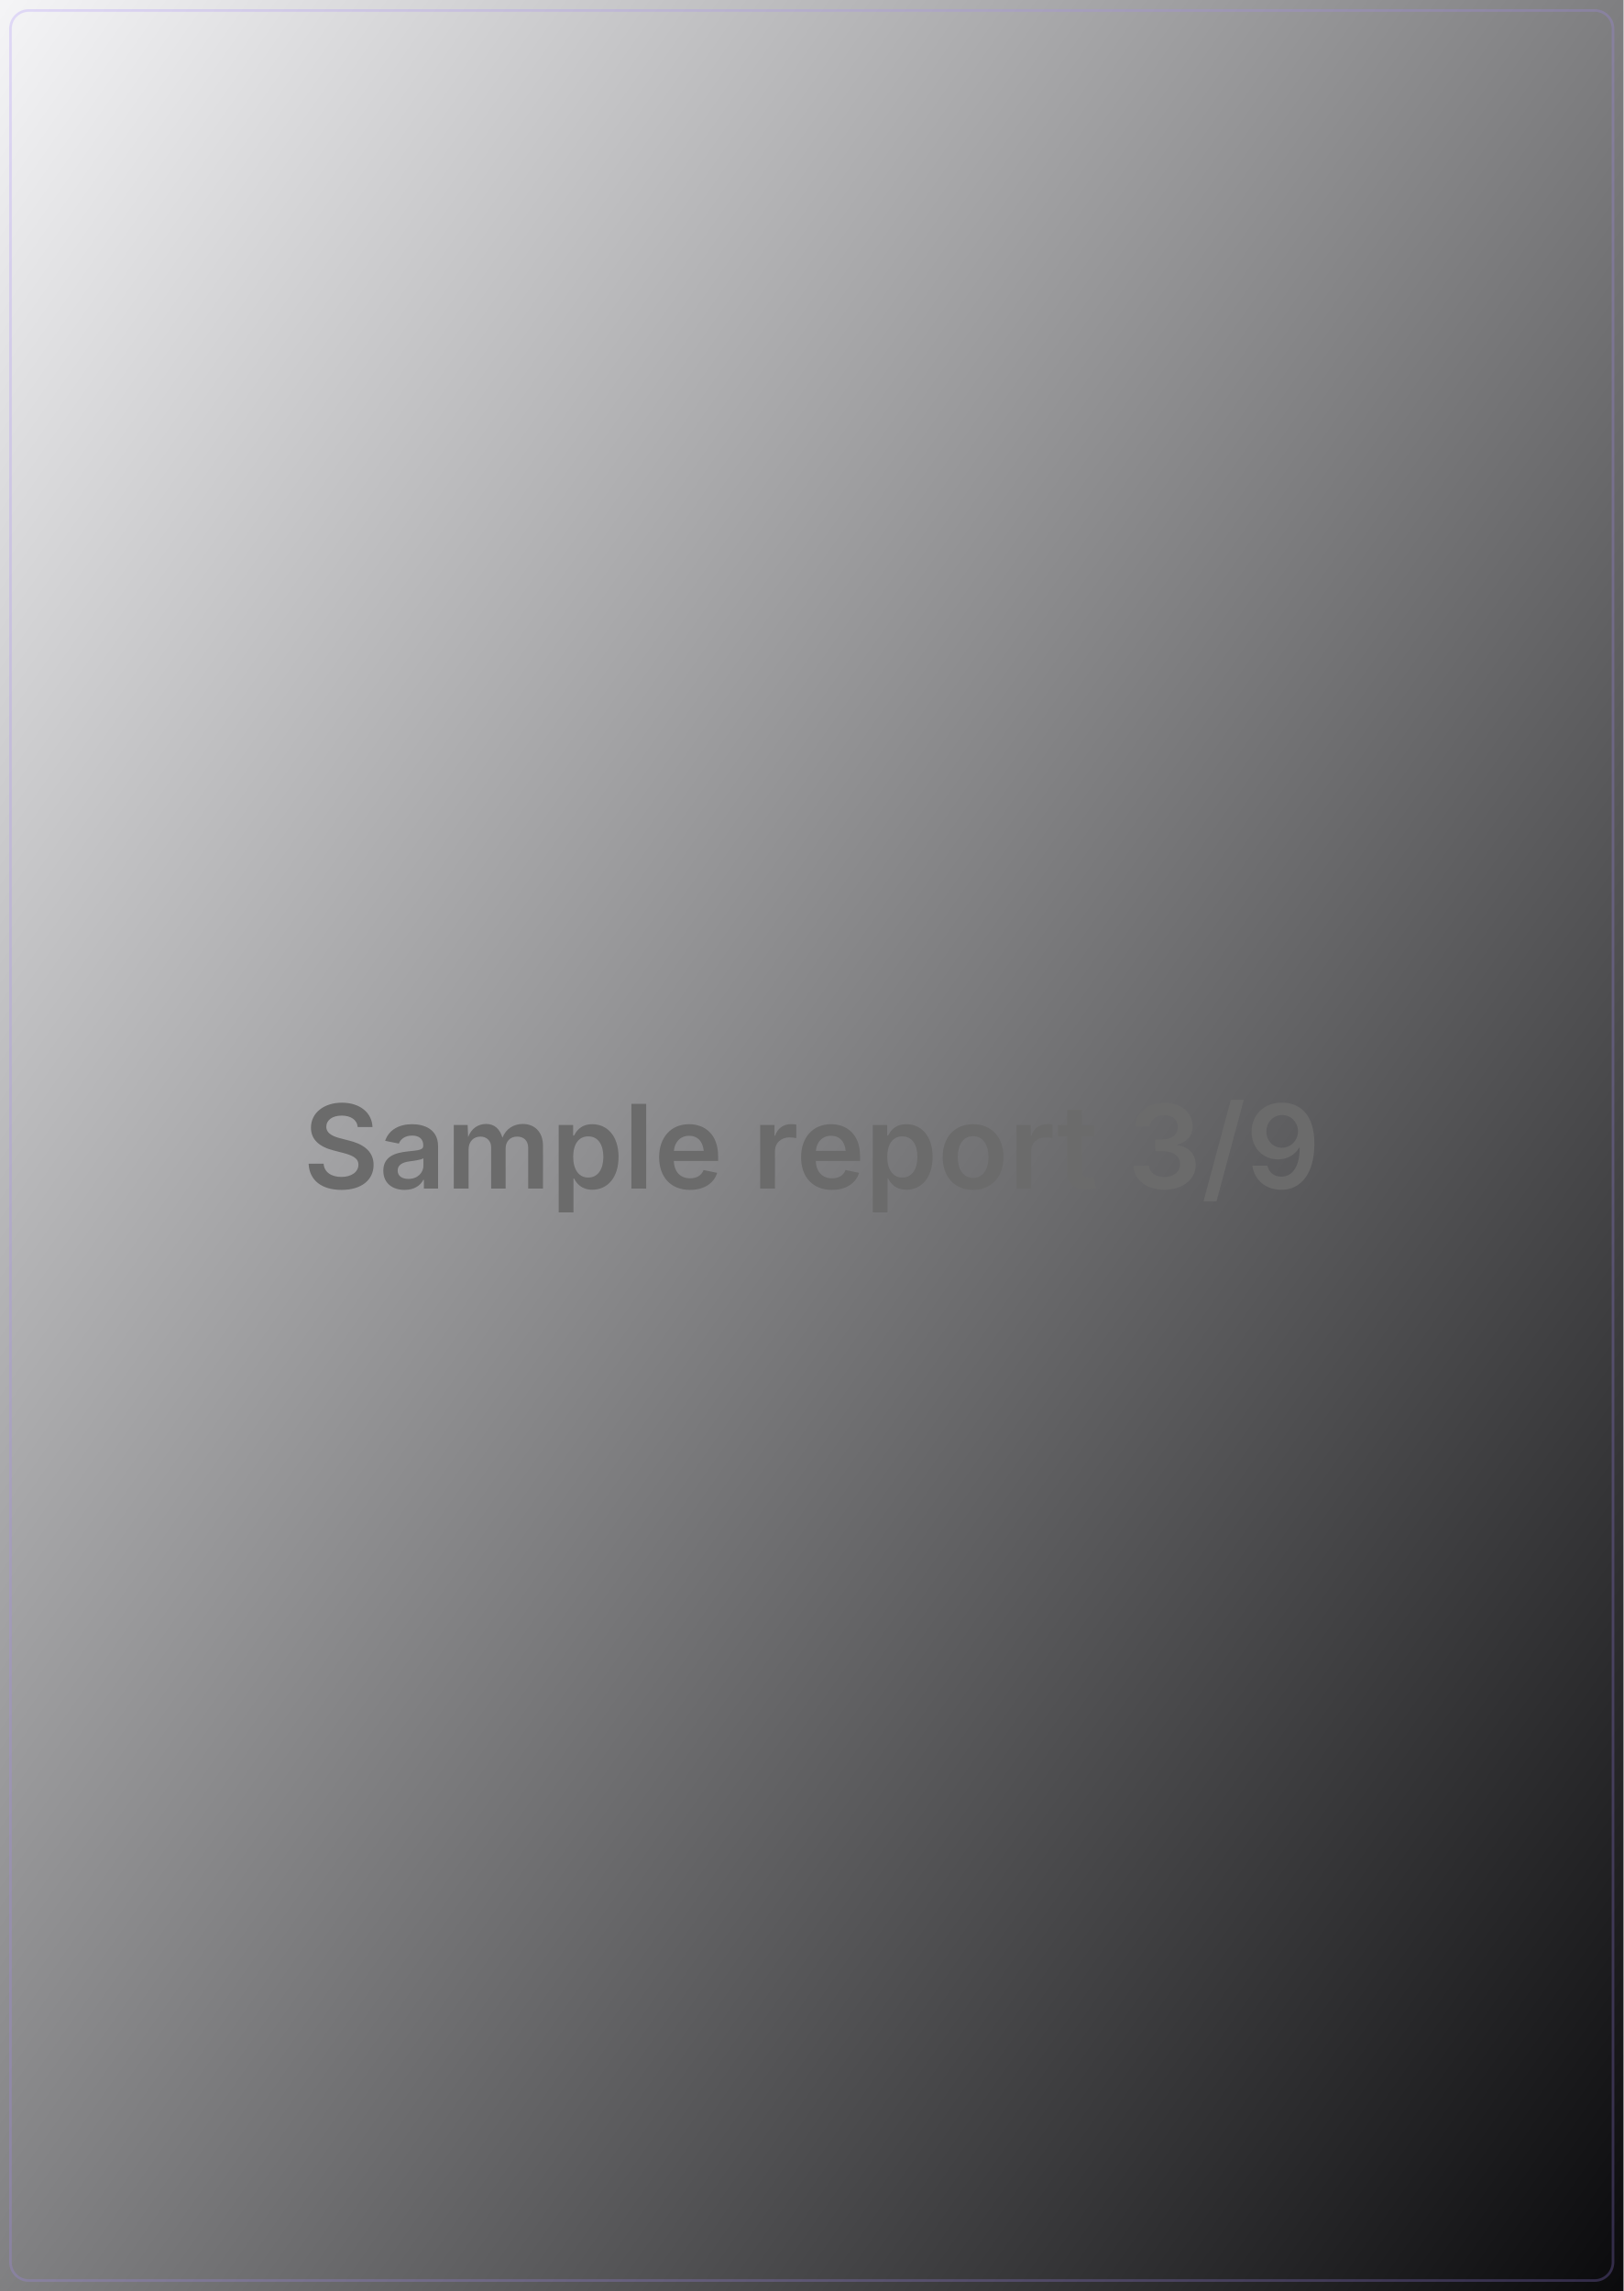
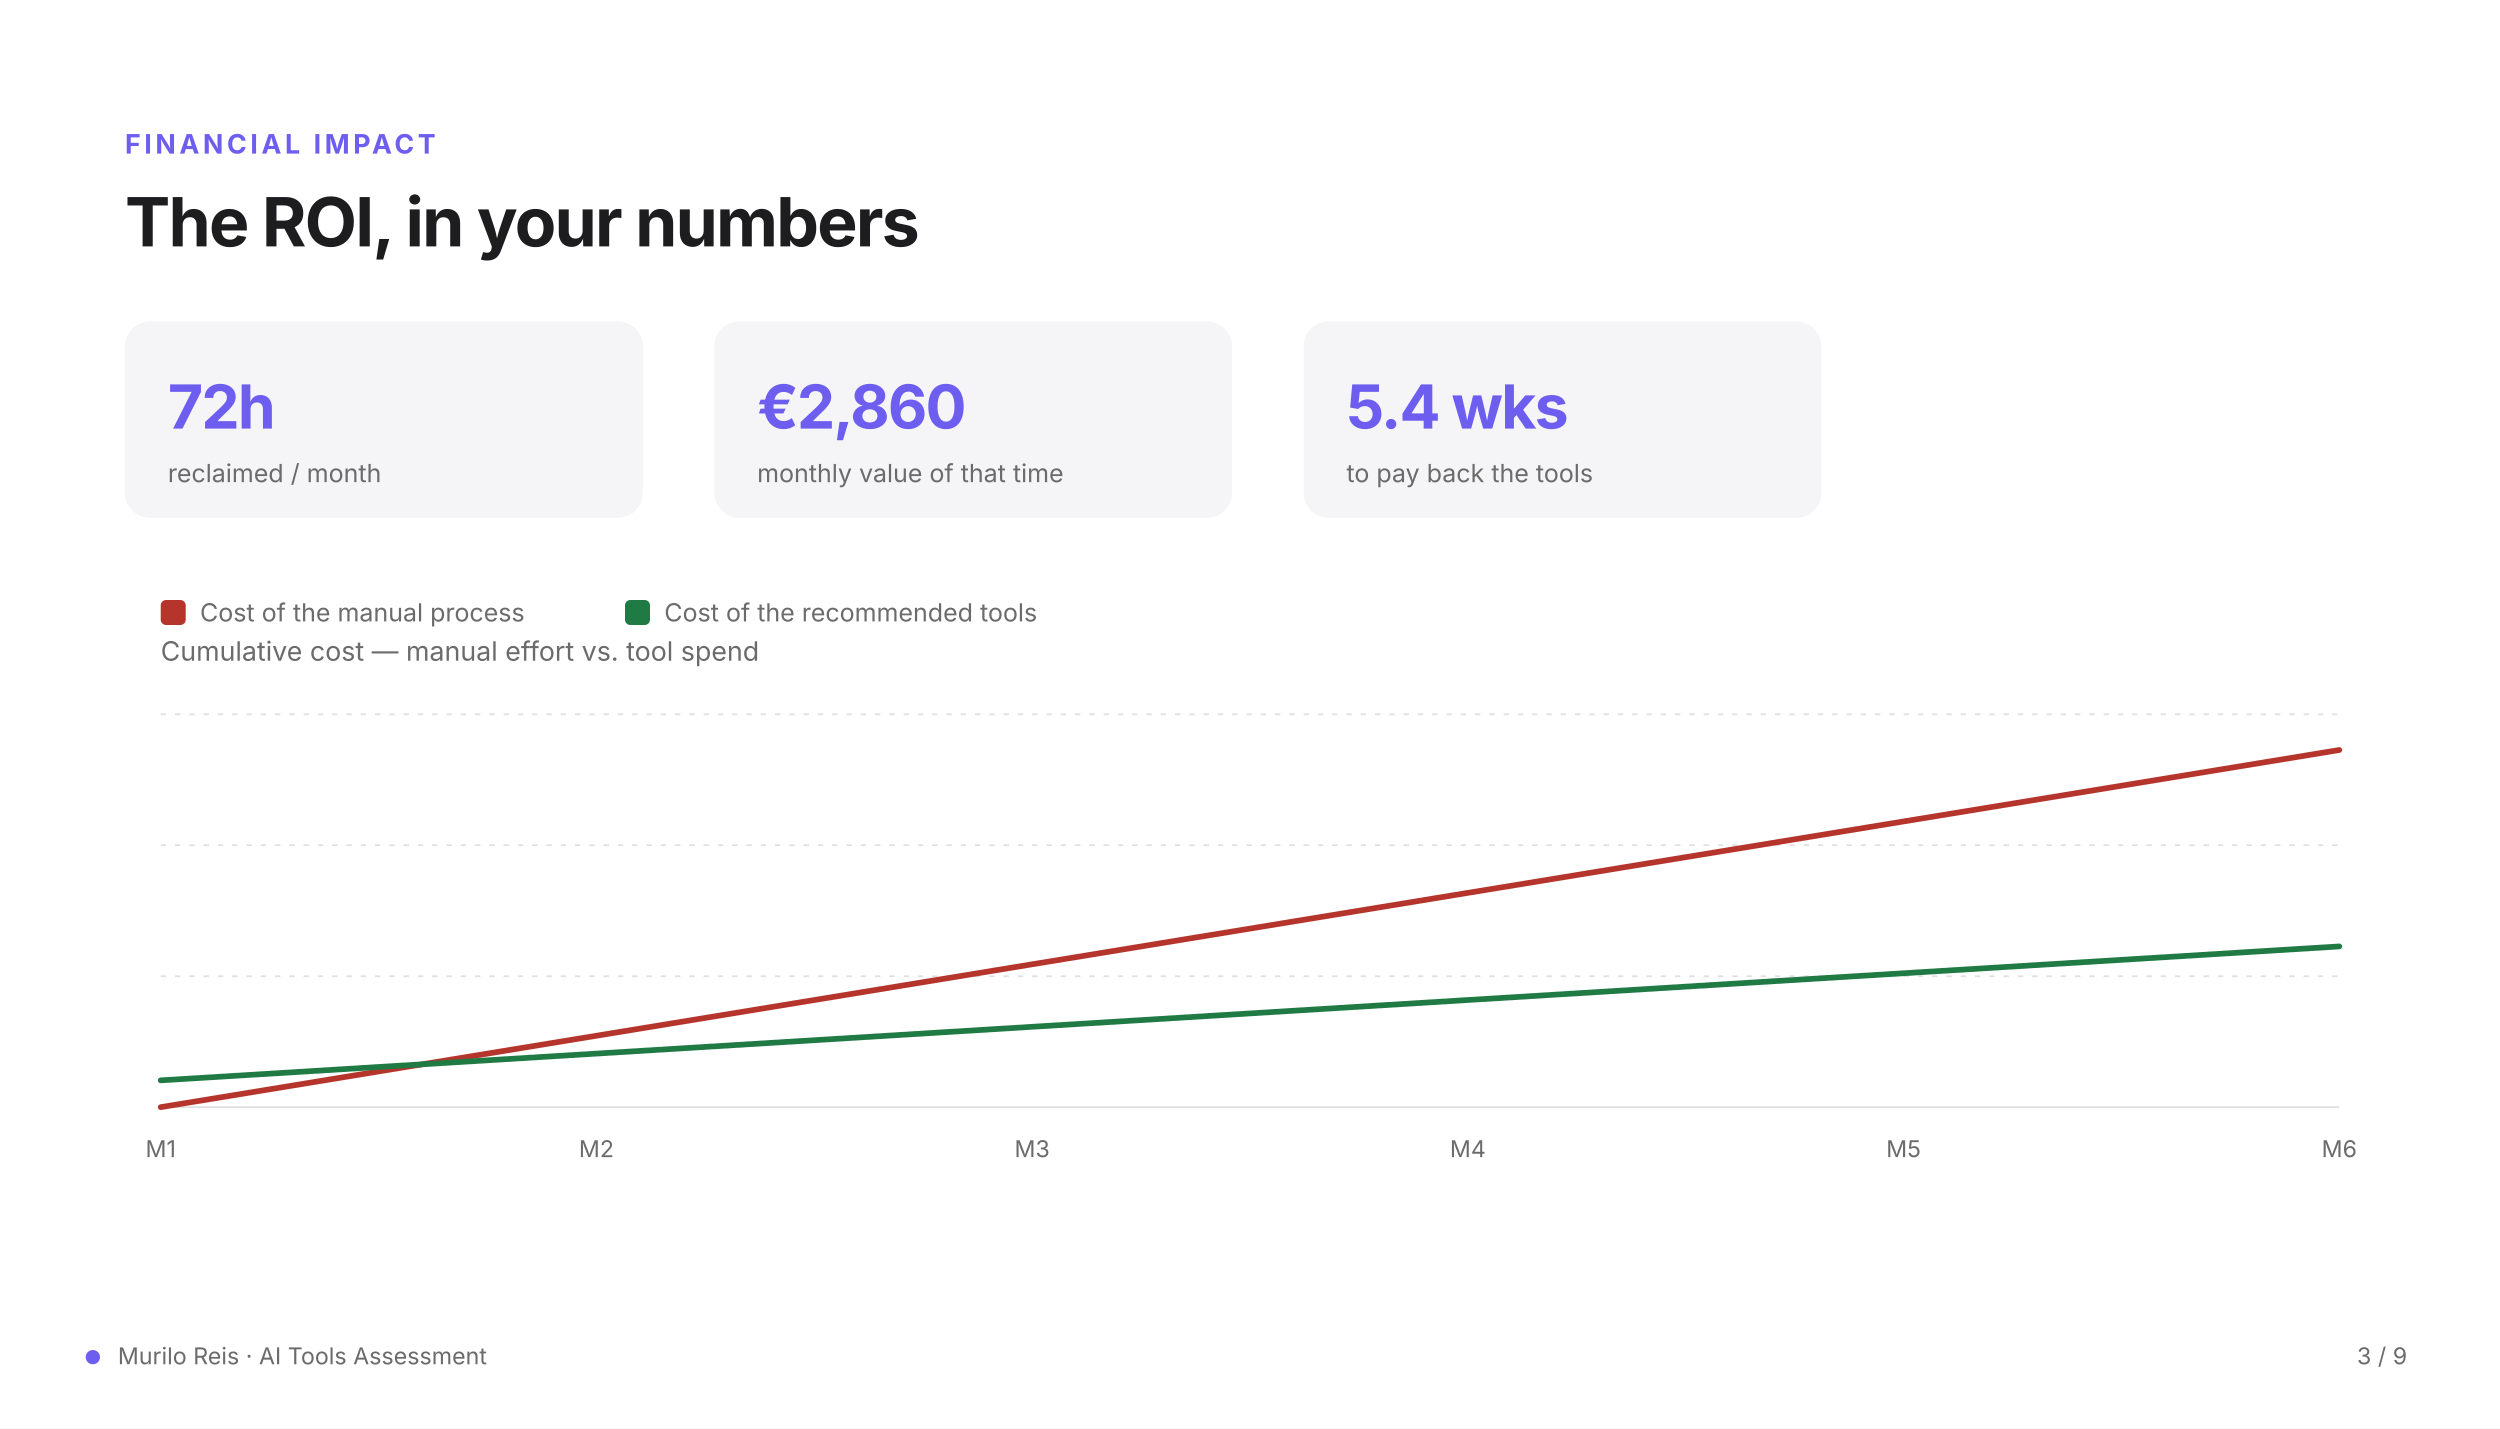
- <svg xmlns="http://www.w3.org/2000/svg" width="1240" height="1750" viewBox="0 0 1240 1750" role="img" aria-label="Sample report 3/9">
-   <defs>
-     <linearGradient id="g" x1="0" y1="0" x2="1" y2="1">
-       <stop offset="0" stop-color="#f5f5f7" />
-       <stop offset="1" stop-color="#0a0a0c" />
-     </linearGradient>
-   </defs>
-   <rect width="1240" height="1750" fill="url(#g)" />
-   <rect x="8" y="8" width="1224" height="1734" fill="none" stroke="#a78bfa" stroke-opacity="0.25" stroke-width="2" rx="14" />
-   <text x="50%" y="50%" fill="#6b6b6b" font-family="Inter,system-ui,sans-serif" font-size="89" font-weight="600" text-anchor="middle" dominant-baseline="middle">Sample report 3/9</text>
+ <svg xmlns="http://www.w3.org/2000/svg" width="1400" height="800" viewBox="0 0 1400 800">
+   <rect width="1400" height="800" fill="#ffffff" />
+   <text x="70" y="86" font-family="Inter, -apple-system, Helvetica, Arial, sans-serif" font-size="15" font-weight="700" letter-spacing="2" fill="#6d5ef0">FINANCIAL IMPACT</text>
+   <text x="70" y="138" font-family="Inter, -apple-system, Helvetica, Arial, sans-serif" font-size="38" font-weight="700" letter-spacing="-1" fill="#1d1d1f">The ROI, in your numbers</text>
+   <rect x="70" y="180" width="290" height="110" rx="14" fill="#f5f5f7" />
+   <text x="94" y="240" font-family="Inter, -apple-system, Helvetica, Arial, sans-serif" font-size="34" font-weight="700" letter-spacing="-1" fill="#6d5ef0">72h</text>
+   <text x="94" y="270" font-family="Inter, -apple-system, Helvetica, Arial, sans-serif" font-size="14" fill="#6b6b6b">reclaimed / month</text>
+   <rect x="400" y="180" width="290" height="110" rx="14" fill="#f5f5f7" />
+   <text x="424" y="240" font-family="Inter, -apple-system, Helvetica, Arial, sans-serif" font-size="34" font-weight="700" letter-spacing="-1" fill="#6d5ef0">€2,860</text>
+   <text x="424" y="270" font-family="Inter, -apple-system, Helvetica, Arial, sans-serif" font-size="14" fill="#6b6b6b">monthly value of that time</text>
+   <rect x="730" y="180" width="290" height="110" rx="14" fill="#f5f5f7" />
+   <text x="754" y="240" font-family="Inter, -apple-system, Helvetica, Arial, sans-serif" font-size="34" font-weight="700" letter-spacing="-1" fill="#6d5ef0">5.4 wks</text>
+   <text x="754" y="270" font-family="Inter, -apple-system, Helvetica, Arial, sans-serif" font-size="14" fill="#6b6b6b">to pay back the tools</text>
+   <text x="90" y="370" font-family="Inter, -apple-system, Helvetica, Arial, sans-serif" font-size="15" fill="#6b6b6b">Cumulative cost — manual effort vs. tool spend</text>
+   <line x1="90" y1="620.0" x2="1310" y2="620.0" stroke="#e0e0e0" stroke-dasharray="0" />
+   <line x1="90" y1="546.7" x2="1310" y2="546.7" stroke="#e0e0e0" stroke-dasharray="3 5" />
+   <line x1="90" y1="473.3" x2="1310" y2="473.3" stroke="#e0e0e0" stroke-dasharray="3 5" />
+   <line x1="90" y1="400.0" x2="1310" y2="400.0" stroke="#e0e0e0" stroke-dasharray="3 5" />
+   <path d="M 90.0 620.0 L 334.0 580.0 L 578.0 540.0 L 822.0 500.0 L 1066.0 460.0 L 1310.0 420.0" fill="none" stroke="#b5342b" stroke-width="3.2" stroke-linecap="round" />
+   <path d="M 90.0 605.0 L 334.0 590.0 L 578.0 575.0 L 822.0 560.0 L 1066.0 545.0 L 1310.0 530.0" fill="none" stroke="#1f7a44" stroke-width="3.2" stroke-linecap="round" />
+   <text x="90.0" y="648" text-anchor="middle" font-family="Inter, -apple-system, Helvetica, Arial, sans-serif" font-size="13" fill="#6b6b6b">M1</text>
+   <text x="334.0" y="648" text-anchor="middle" font-family="Inter, -apple-system, Helvetica, Arial, sans-serif" font-size="13" fill="#6b6b6b">M2</text>
+   <text x="578.0" y="648" text-anchor="middle" font-family="Inter, -apple-system, Helvetica, Arial, sans-serif" font-size="13" fill="#6b6b6b">M3</text>
+   <text x="822.0" y="648" text-anchor="middle" font-family="Inter, -apple-system, Helvetica, Arial, sans-serif" font-size="13" fill="#6b6b6b">M4</text>
+   <text x="1066.0" y="648" text-anchor="middle" font-family="Inter, -apple-system, Helvetica, Arial, sans-serif" font-size="13" fill="#6b6b6b">M5</text>
+   <text x="1310.0" y="648" text-anchor="middle" font-family="Inter, -apple-system, Helvetica, Arial, sans-serif" font-size="13" fill="#6b6b6b">M6</text>
+   <rect x="90" y="336" width="14" height="14" rx="3" fill="#b5342b" />
+   <text x="112" y="348" font-family="Inter, -apple-system, Helvetica, Arial, sans-serif" font-size="14" fill="#6b6b6b">Cost of the manual process</text>
+   <rect x="350" y="336" width="14" height="14" rx="3" fill="#1f7a44" />
+   <text x="372" y="348" font-family="Inter, -apple-system, Helvetica, Arial, sans-serif" font-size="14" fill="#6b6b6b">Cost of the recommended tools</text>
+   <g opacity="1">
+     <circle cx="52" cy="760" r="4" fill="#6d5ef0" />
+     <text x="66" y="764" font-family="Inter, -apple-system, Helvetica, Arial, sans-serif" font-size="13" fill="#6b6b6b">Murilo Reis · AI Tools Assessment</text>
+     <text x="1348" y="764" text-anchor="end" font-family="Inter, -apple-system, Helvetica, Arial, sans-serif" font-size="13" fill="#6b6b6b">3 / 9</text>
+   </g>
</svg>
